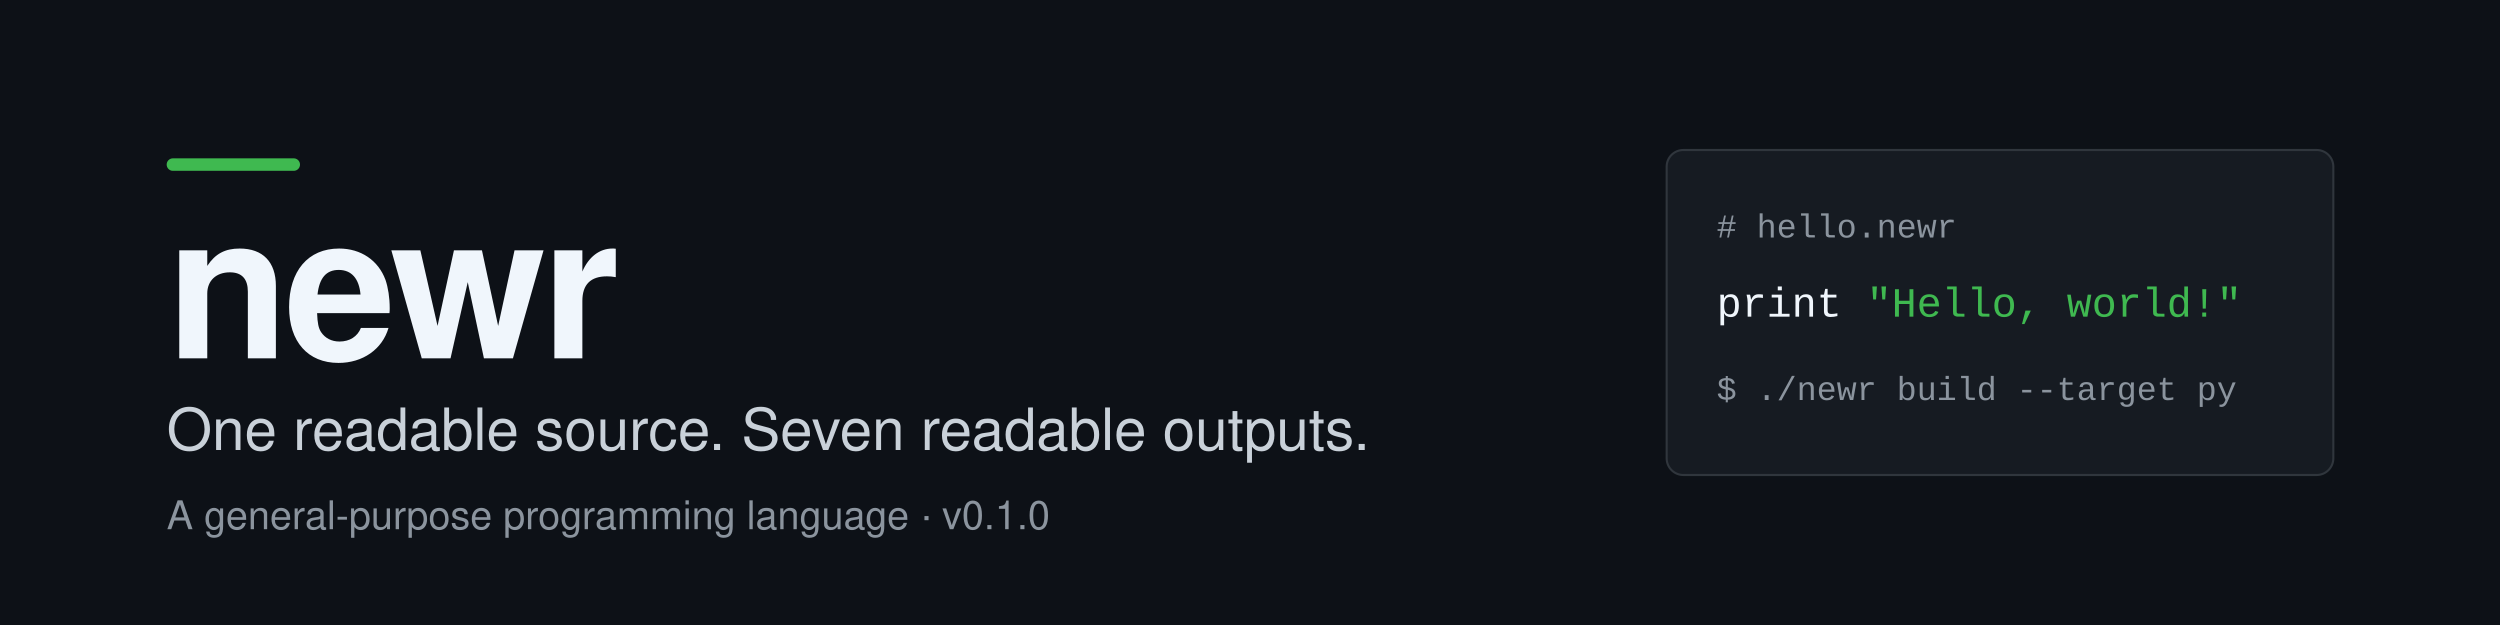
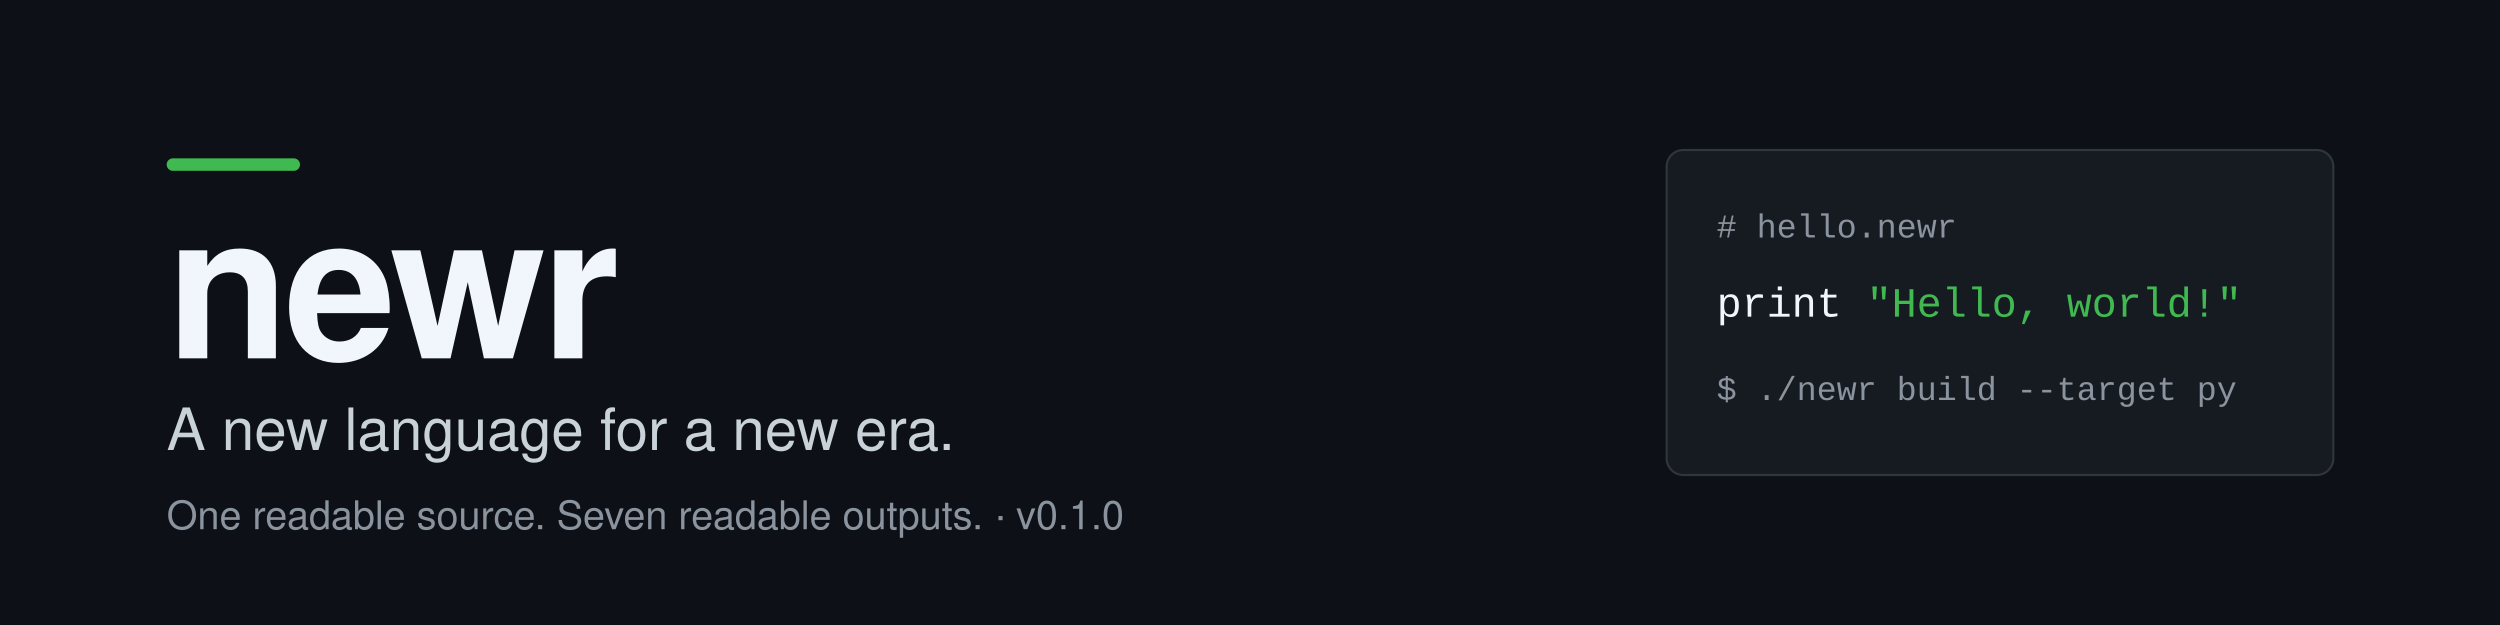
<svg xmlns="http://www.w3.org/2000/svg" width="1200" height="300" viewBox="0 0 1200 300" role="img" aria-labelledby="hero-title hero-desc">
  <rect width="1200" height="300" fill="#0d1117" />
  <rect x="80" y="76" width="64" height="6" rx="3" fill="#3fb950" />
  <text x="80" y="172" font-family="Segoe UI, Helvetica, Arial, sans-serif" font-size="96" font-weight="700" letter-spacing="-2" fill="#f0f6fc">newr</text>
-   <text x="80" y="216" font-family="Segoe UI, Helvetica, Arial, sans-serif" font-size="28" fill="#c9d1d9">One readable source. Seven readable outputs.</text>
-   <text x="80" y="254" font-family="Segoe UI, Helvetica, Arial, sans-serif" font-size="19" fill="#8b949e">A general-purpose programming language · v0.1.0</text>
+   <text x="80" y="216" font-family="Segoe UI, Helvetica, Arial, sans-serif" font-size="28" fill="#c9d1d9">A new language for a new era.</text>
+   <text x="80" y="254" font-family="Segoe UI, Helvetica, Arial, sans-serif" font-size="19" fill="#8b949e">One readable source. Seven readable outputs. · v0.1.0</text>
  <rect x="800" y="72" width="320" height="156" rx="8" fill="#161b22" stroke="#30363d" />
  <text x="824" y="114" font-family="SFMono-Regular, Consolas, Liberation Mono, Menlo, monospace" font-size="16" fill="#8b949e"># hello.newr</text>
  <text x="824" y="152" font-family="SFMono-Regular, Consolas, Liberation Mono, Menlo, monospace" font-size="20" fill="#f0f6fc">print <tspan fill="#3fb950">"Hello, world!"</tspan>
  </text>
  <text x="824" y="192" font-family="SFMono-Regular, Consolas, Liberation Mono, Menlo, monospace" font-size="16" fill="#8b949e">$ ./newr build --target py</text>
</svg>
